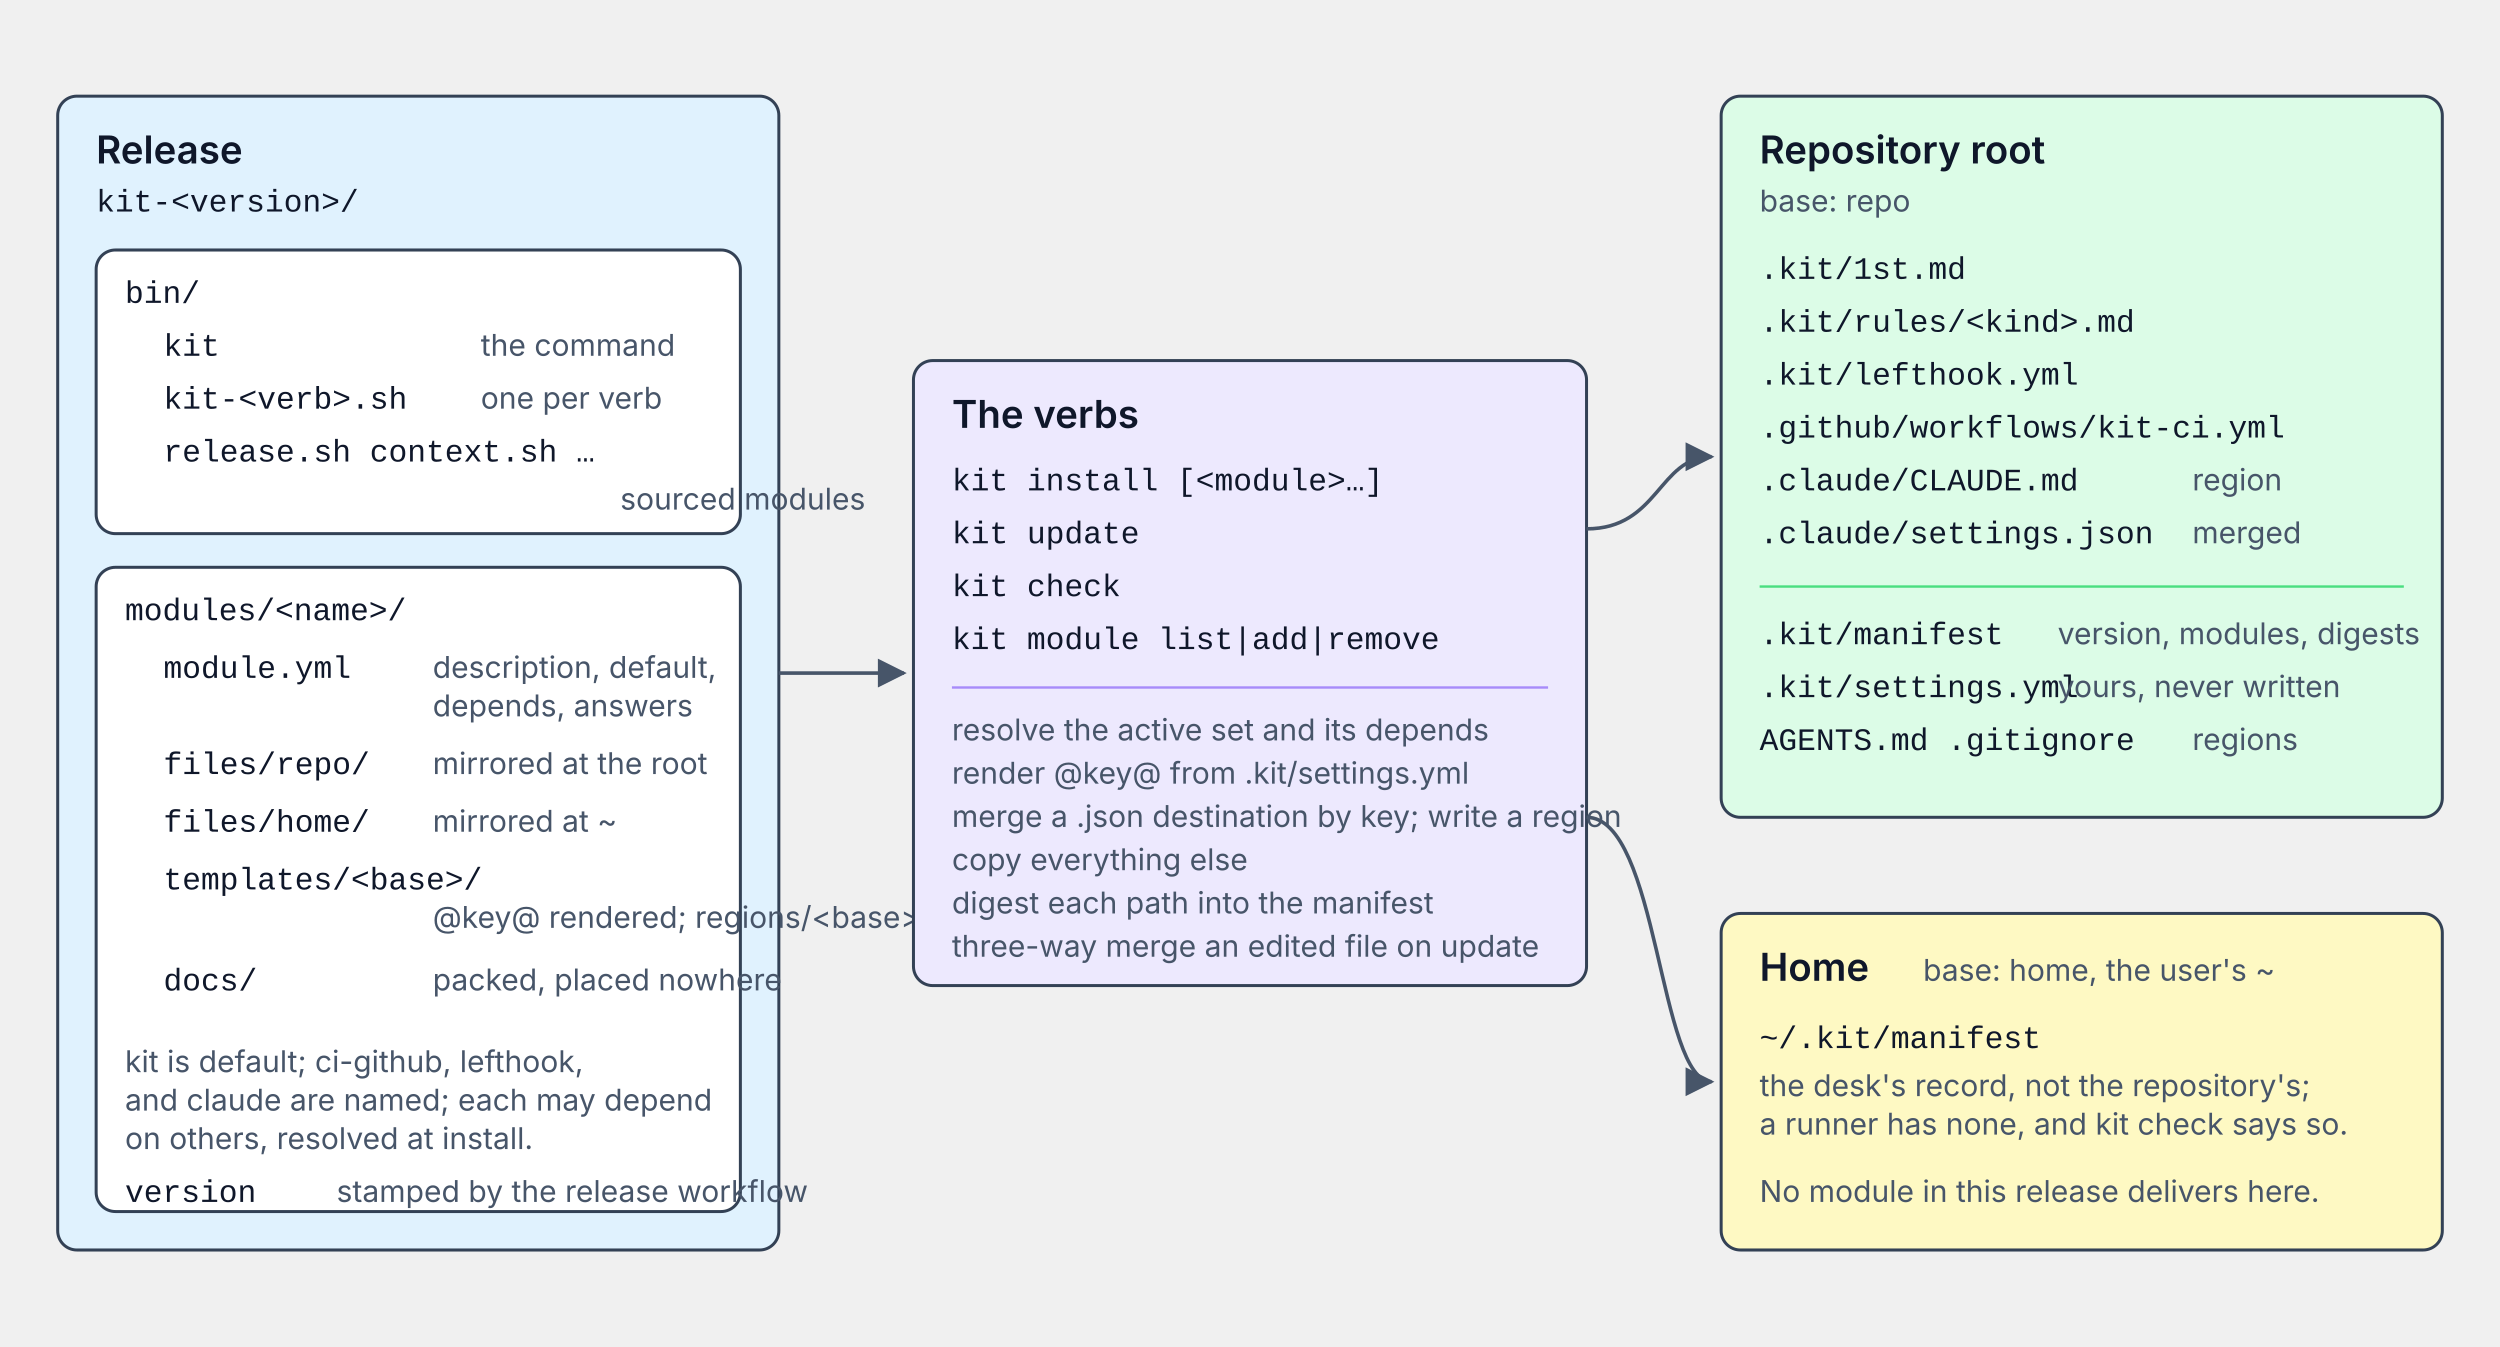
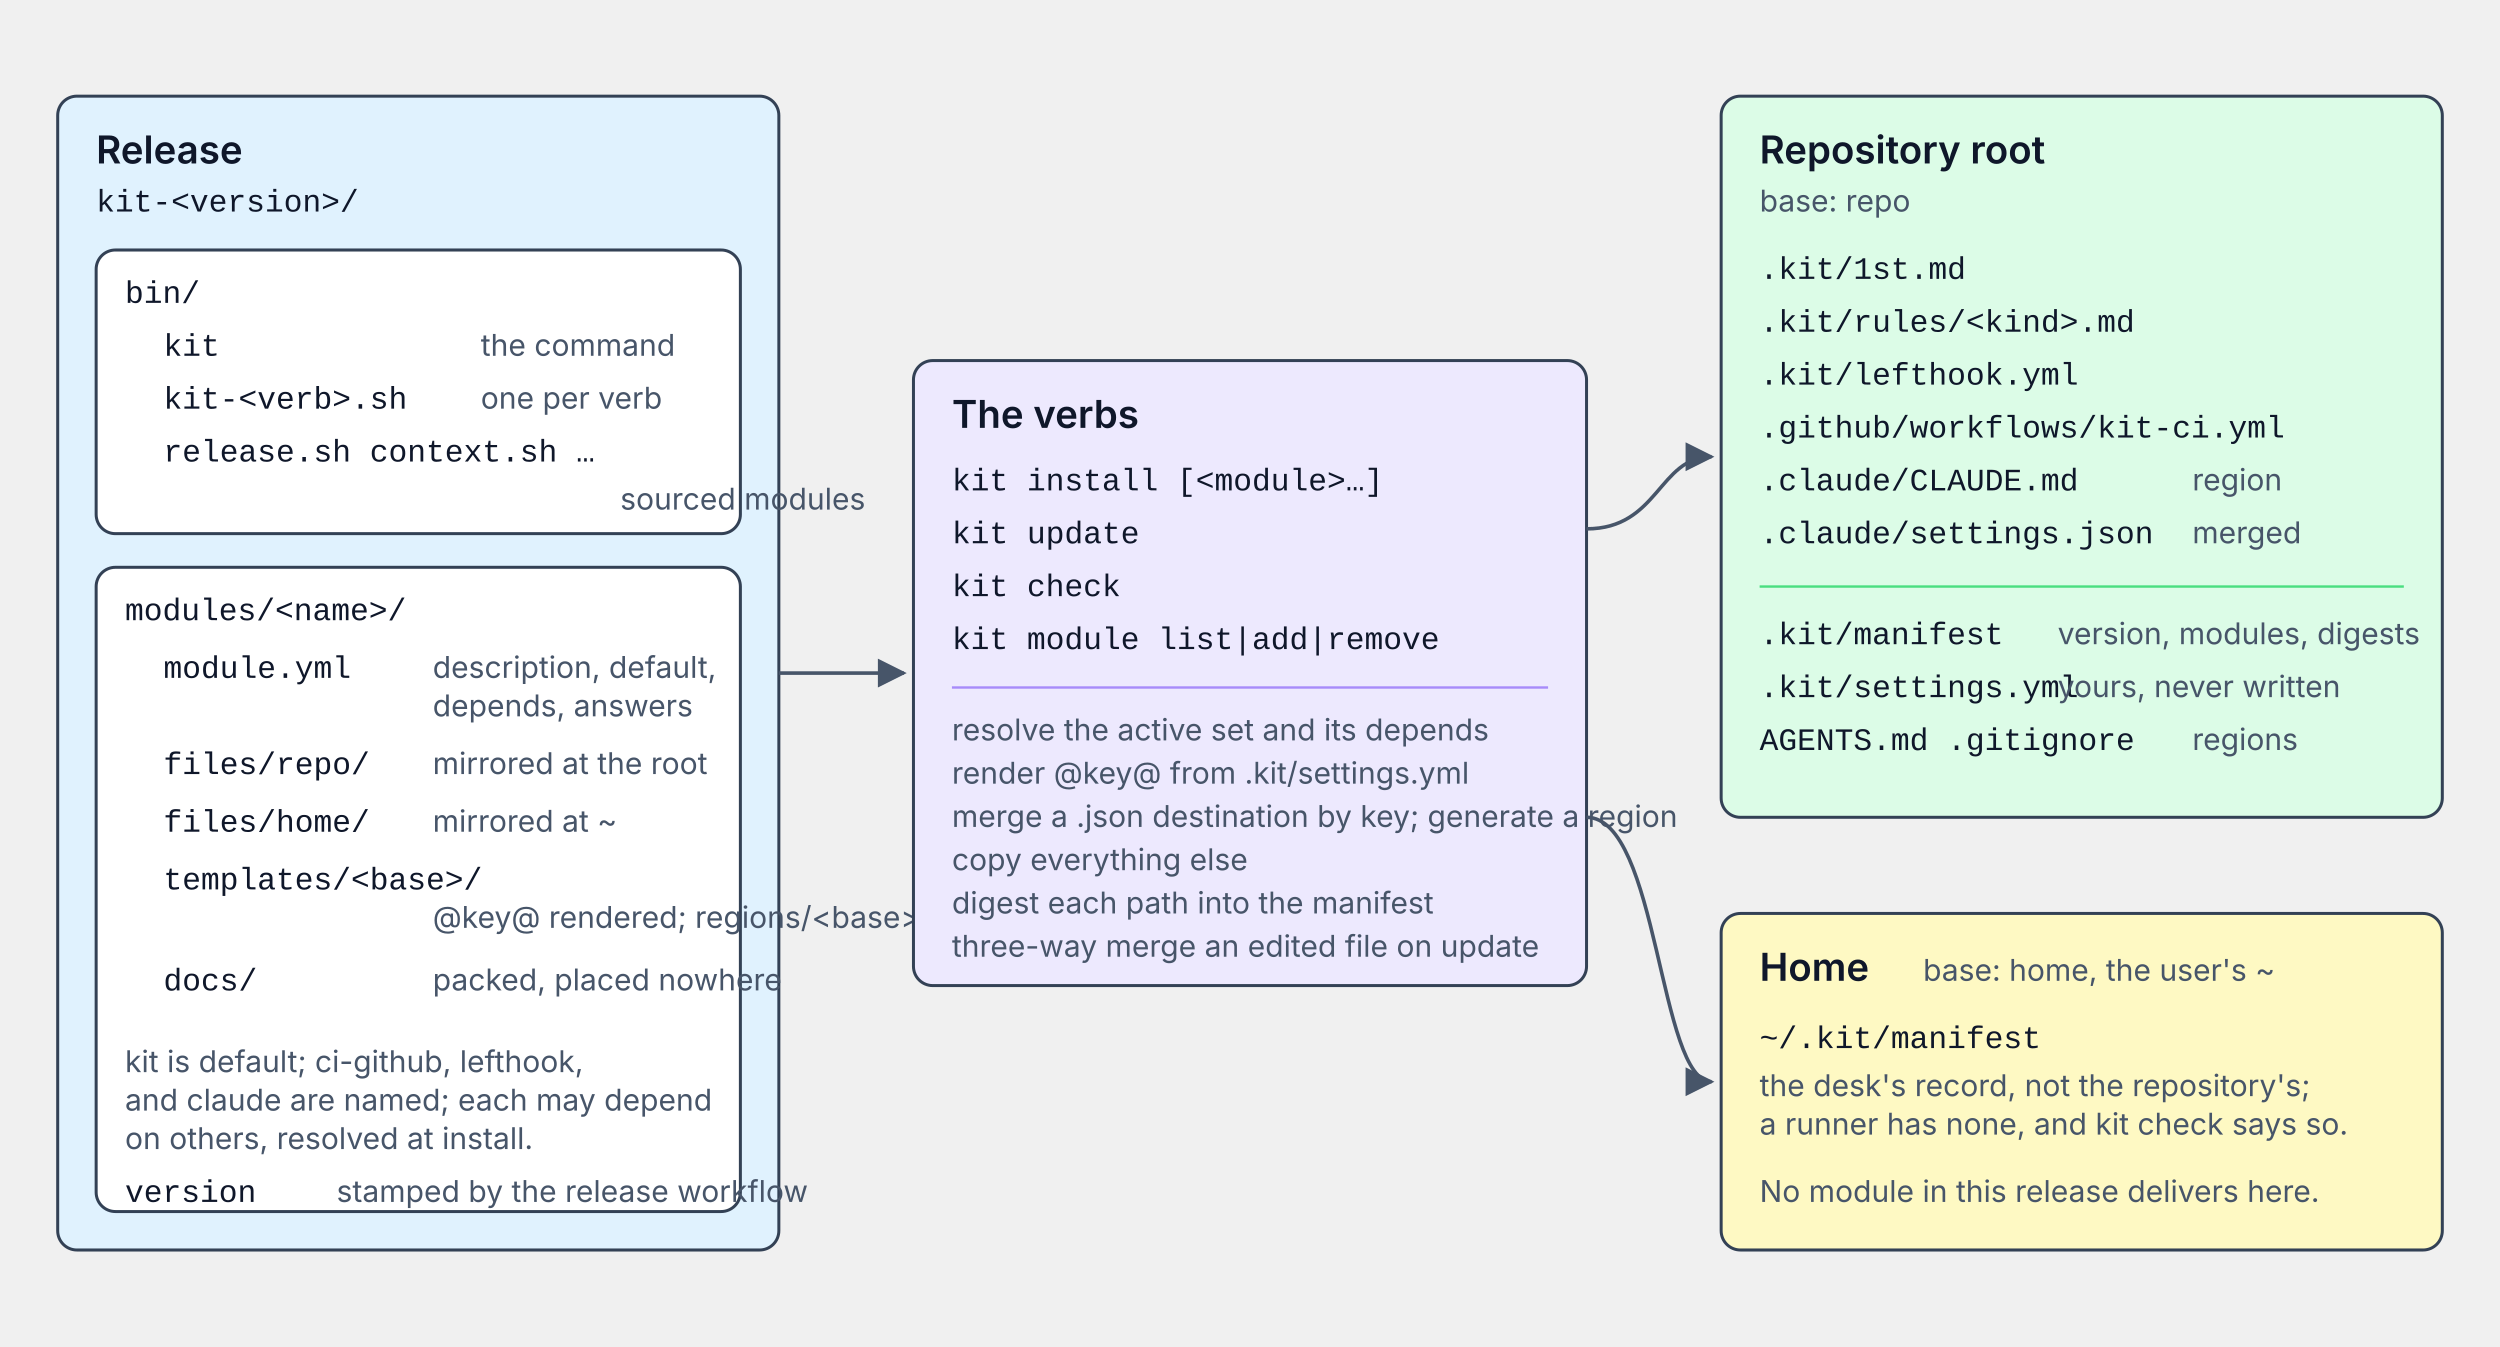
<svg xmlns="http://www.w3.org/2000/svg" viewBox="0 0 1040 560" width="1040" height="560" role="img" aria-labelledby="title desc">
  <defs>
    <marker id="arrow" viewBox="0 0 10 10" refX="9" refY="5" markerWidth="8" markerHeight="8" orient="auto-start-reverse">
      <path d="M 0 0 L 10 5 L 0 10 z" fill="#475569" />
    </marker>
    <style>
      text { font-family: Inter, -apple-system, "Segoe UI", Helvetica, Arial, sans-serif; font-size: 14px; fill: #0f172a; }
      .h { font-size: 16px; font-weight: 600; }
      .m { font-family: "SF Mono", Menlo, Consolas, "Liberation Mono", monospace; font-size: 13px; }
      .d { fill: #475569; font-size: 12.5px; }
      .box { stroke: #334155; stroke-width: 1.25; rx: 8; }
      .edge { stroke: #475569; stroke-width: 1.5; fill: none; marker-end: url(#arrow); }
    </style>
  </defs>
  <rect class="box" x="24" y="40" width="300" height="480" fill="#e0f2fe" />
  <text class="h" x="40" y="68">Release</text>
  <text class="m" x="40" y="88">kit-&lt;version&gt;/</text>
  <rect class="box" x="40" y="104" width="268" height="118" fill="#ffffff" />
  <text class="m" x="52" y="126">bin/</text>
  <text class="m" x="68" y="148">kit</text>
  <text class="d" x="200" y="148">the command</text>
  <text class="m" x="68" y="170">kit-&lt;verb&gt;.sh</text>
  <text class="d" x="200" y="170">one per verb</text>
  <text class="m" x="68" y="192">release.sh context.sh …</text>
  <text class="d" x="258" y="212">sourced modules</text>
  <rect class="box" x="40" y="236" width="268" height="268" fill="#ffffff" />
  <text class="m" x="52" y="258">modules/&lt;name&gt;/</text>
  <text class="m" x="68" y="282">module.yml</text>
  <text class="d" x="180" y="282">description, default,</text>
  <text class="d" x="180" y="298">depends, answers</text>
  <text class="m" x="68" y="322">files/repo/</text>
  <text class="d" x="180" y="322">mirrored at the root</text>
  <text class="m" x="68" y="346">files/home/</text>
  <text class="d" x="180" y="346">mirrored at ~</text>
  <text class="m" x="68" y="370">templates/&lt;base&gt;/</text>
  <text class="d" x="180" y="386">@key@ rendered; regions/&lt;base&gt;/</text>
  <text class="m" x="68" y="412">docs/</text>
  <text class="d" x="180" y="412">packed, placed nowhere</text>
  <text class="d" x="52" y="446">kit is default; ci-github, lefthook,</text>
  <text class="d" x="52" y="462">and claude are named; each may depend</text>
  <text class="d" x="52" y="478">on others, resolved at install.</text>
  <text class="m" x="52" y="500">version</text>
  <text class="d" x="140" y="500">stamped by the release workflow</text>
  <rect class="box" x="380" y="150" width="280" height="260" fill="#ede9fe" />
  <text class="h" x="396" y="178">The verbs</text>
  <text class="m" x="396" y="204">kit install [&lt;module&gt;…]</text>
  <text class="m" x="396" y="226">kit update</text>
  <text class="m" x="396" y="248">kit check</text>
  <text class="m" x="396" y="270">kit module list|add|remove</text>
  <line x1="396" y1="286" x2="644" y2="286" stroke="#a78bfa" stroke-width="1" />
  <text class="d" x="396" y="308">resolve the active set and its depends</text>
  <text class="d" x="396" y="326">render @key@ from .kit/settings.yml</text>
-   <text class="d" x="396" y="344">merge a .json destination by key; write a region</text>
+   <text class="d" x="396" y="344">merge a .json destination by key; generate a region</text>
  <text class="d" x="396" y="362">copy everything else</text>
  <text class="d" x="396" y="380">digest each path into the manifest</text>
  <text class="d" x="396" y="398">three-way merge an edited file on update</text>
  <rect class="box" x="716" y="40" width="300" height="300" fill="#dcfce7" />
  <text class="h" x="732" y="68">Repository root</text>
  <text class="d" x="732" y="88">base: repo</text>
  <text class="m" x="732" y="116">.kit/1st.md</text>
  <text class="m" x="732" y="138">.kit/rules/&lt;kind&gt;.md</text>
  <text class="m" x="732" y="160">.kit/lefthook.yml</text>
  <text class="m" x="732" y="182">.github/workflows/kit-ci.yml</text>
  <text class="m" x="732" y="204">.claude/CLAUDE.md</text>
  <text class="d" x="912" y="204">region</text>
  <text class="m" x="732" y="226">.claude/settings.json</text>
  <text class="d" x="912" y="226">merged</text>
  <line x1="732" y1="244" x2="1000" y2="244" stroke="#4ade80" stroke-width="1" />
  <text class="m" x="732" y="268">.kit/manifest</text>
  <text class="d" x="856" y="268">version, modules, digests</text>
  <text class="m" x="732" y="290">.kit/settings.yml</text>
  <text class="d" x="856" y="290">yours, never written</text>
  <text class="m" x="732" y="312">AGENTS.md .gitignore</text>
  <text class="d" x="912" y="312">regions</text>
  <rect class="box" x="716" y="380" width="300" height="140" fill="#fef9c3" />
  <text class="h" x="732" y="408">Home</text>
  <text class="d" x="800" y="408">base: home, the user's ~</text>
  <text class="m" x="732" y="436">~/.kit/manifest</text>
  <text class="d" x="732" y="456">the desk's record, not the repository's;</text>
  <text class="d" x="732" y="472">a runner has none, and kit check says so.</text>
  <text class="d" x="732" y="500">No module in this release delivers here.</text>
  <path class="edge" d="M 324 280 L 376 280" />
  <path class="edge" d="M 660 220 C 690 220, 690 190, 712 190" />
  <path class="edge" d="M 660 340 C 690 340, 690 450, 712 450" />
</svg>
